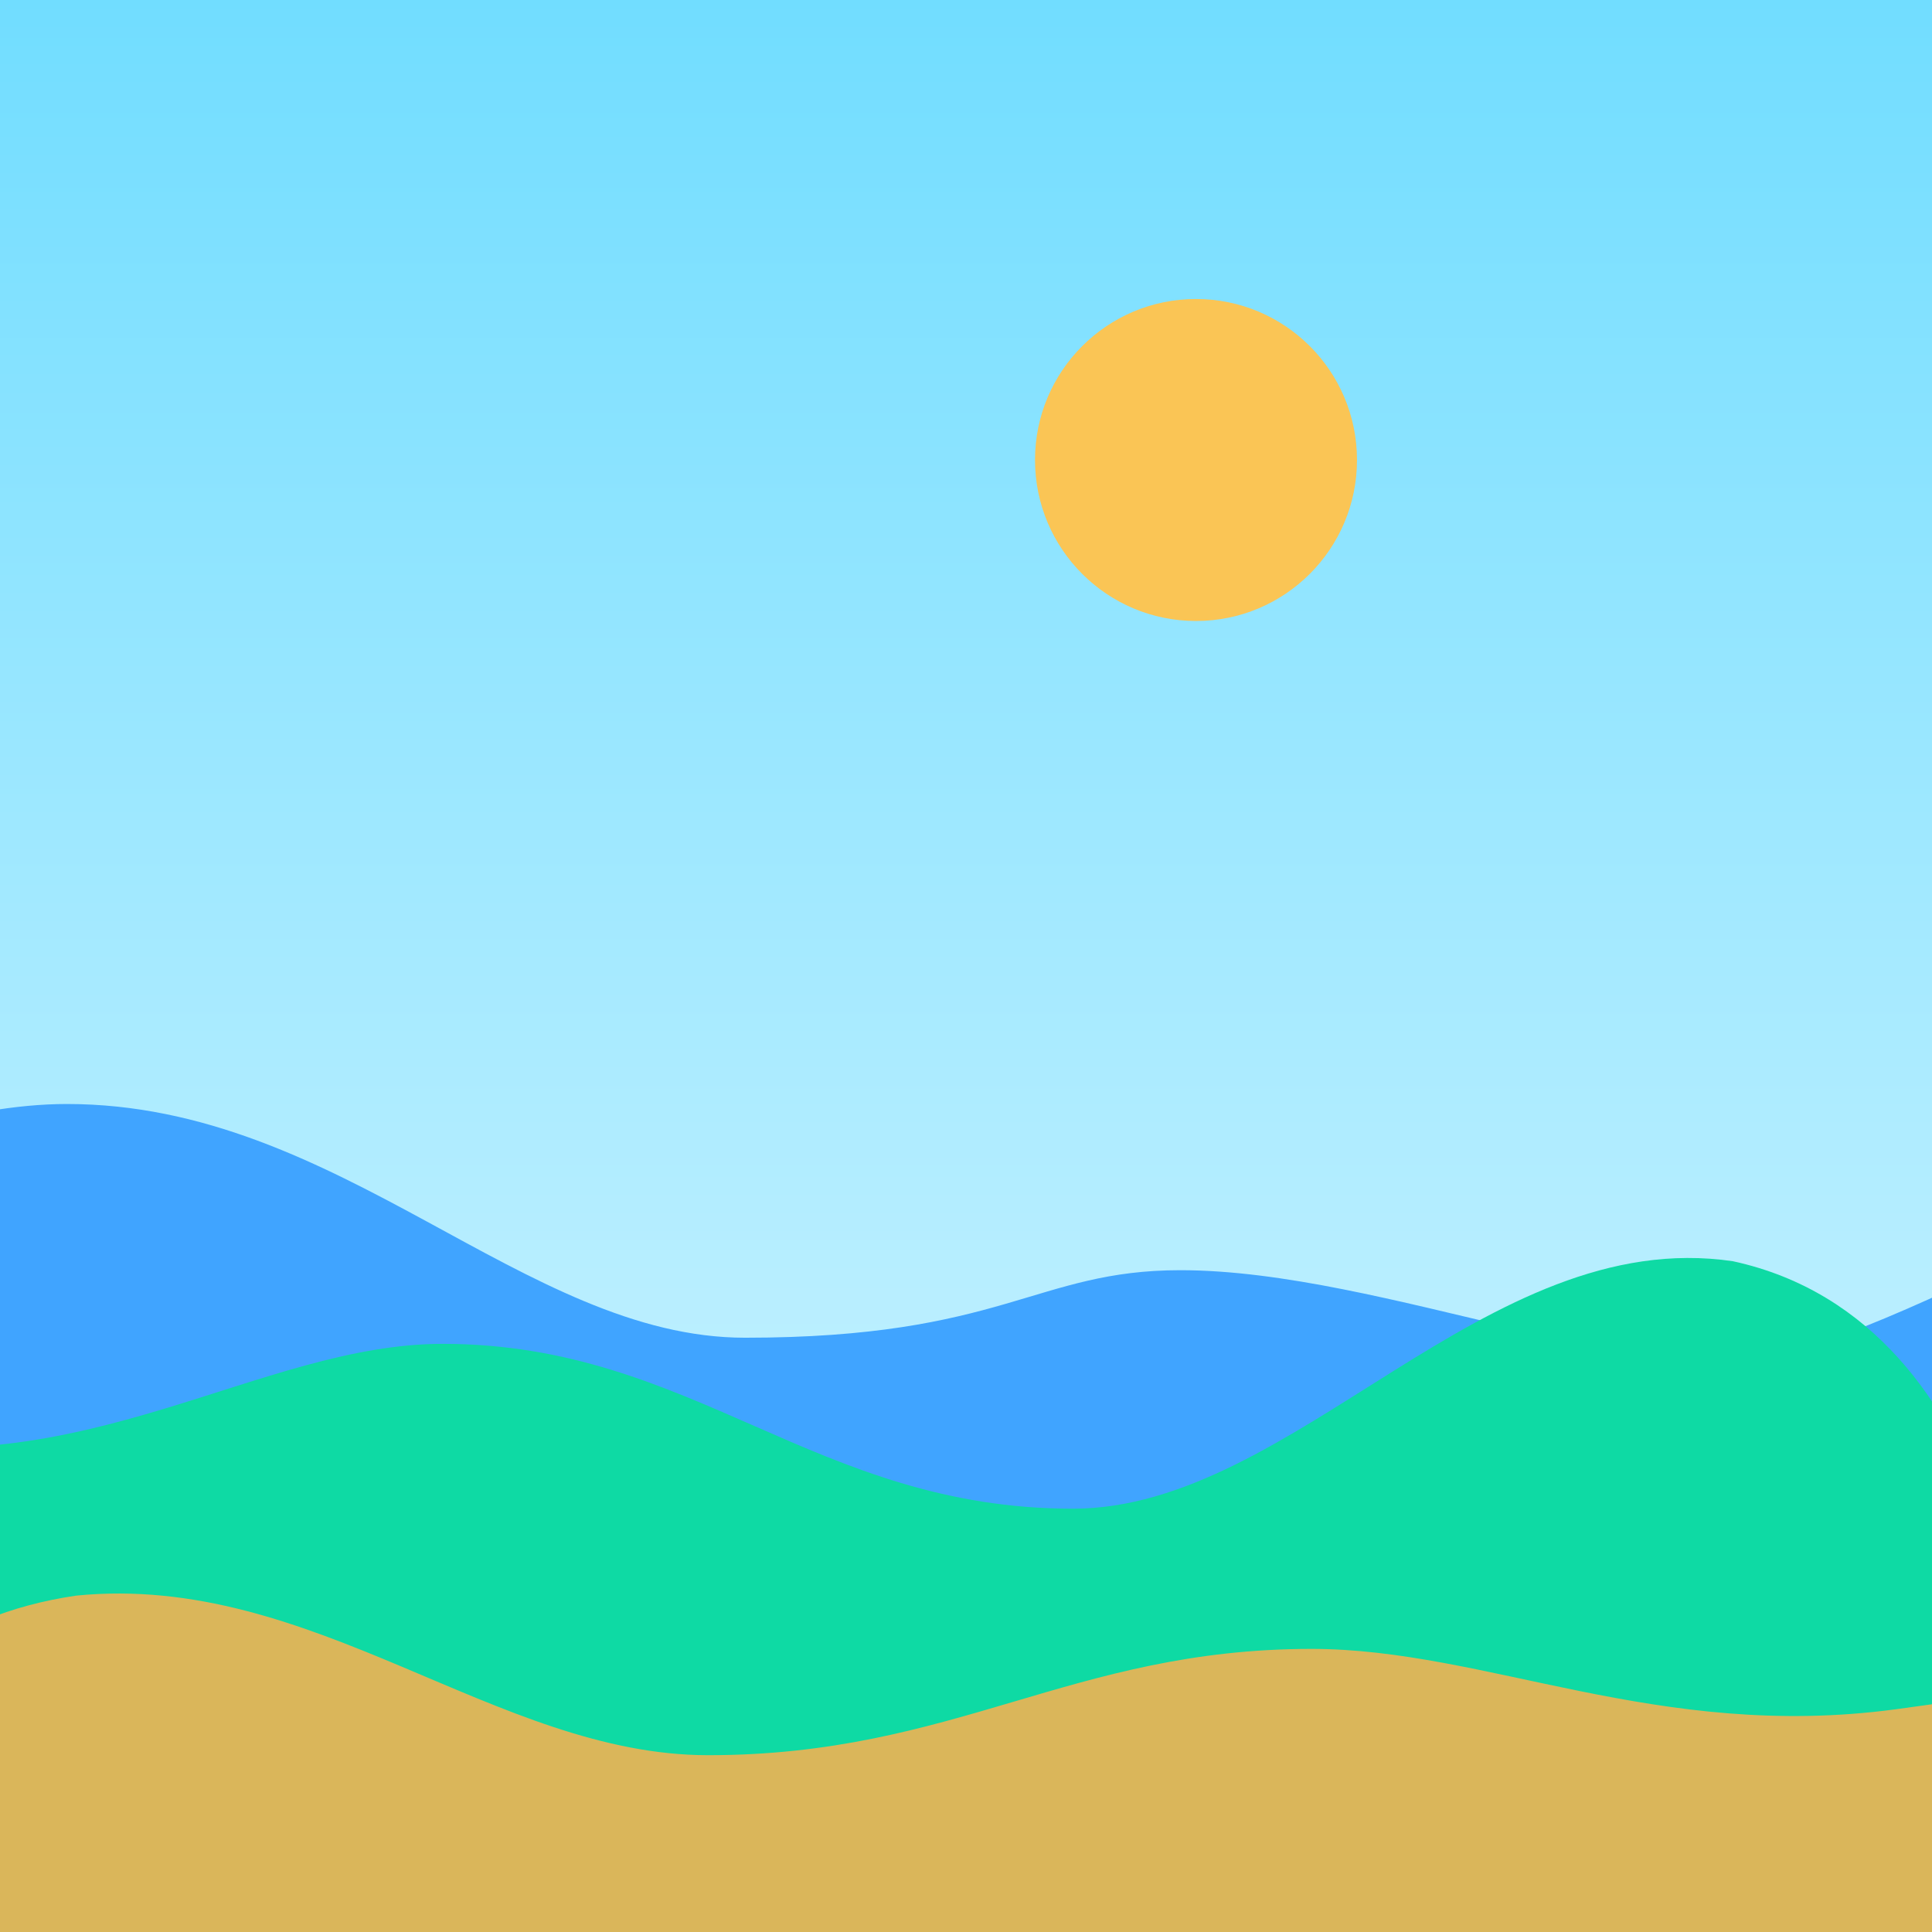
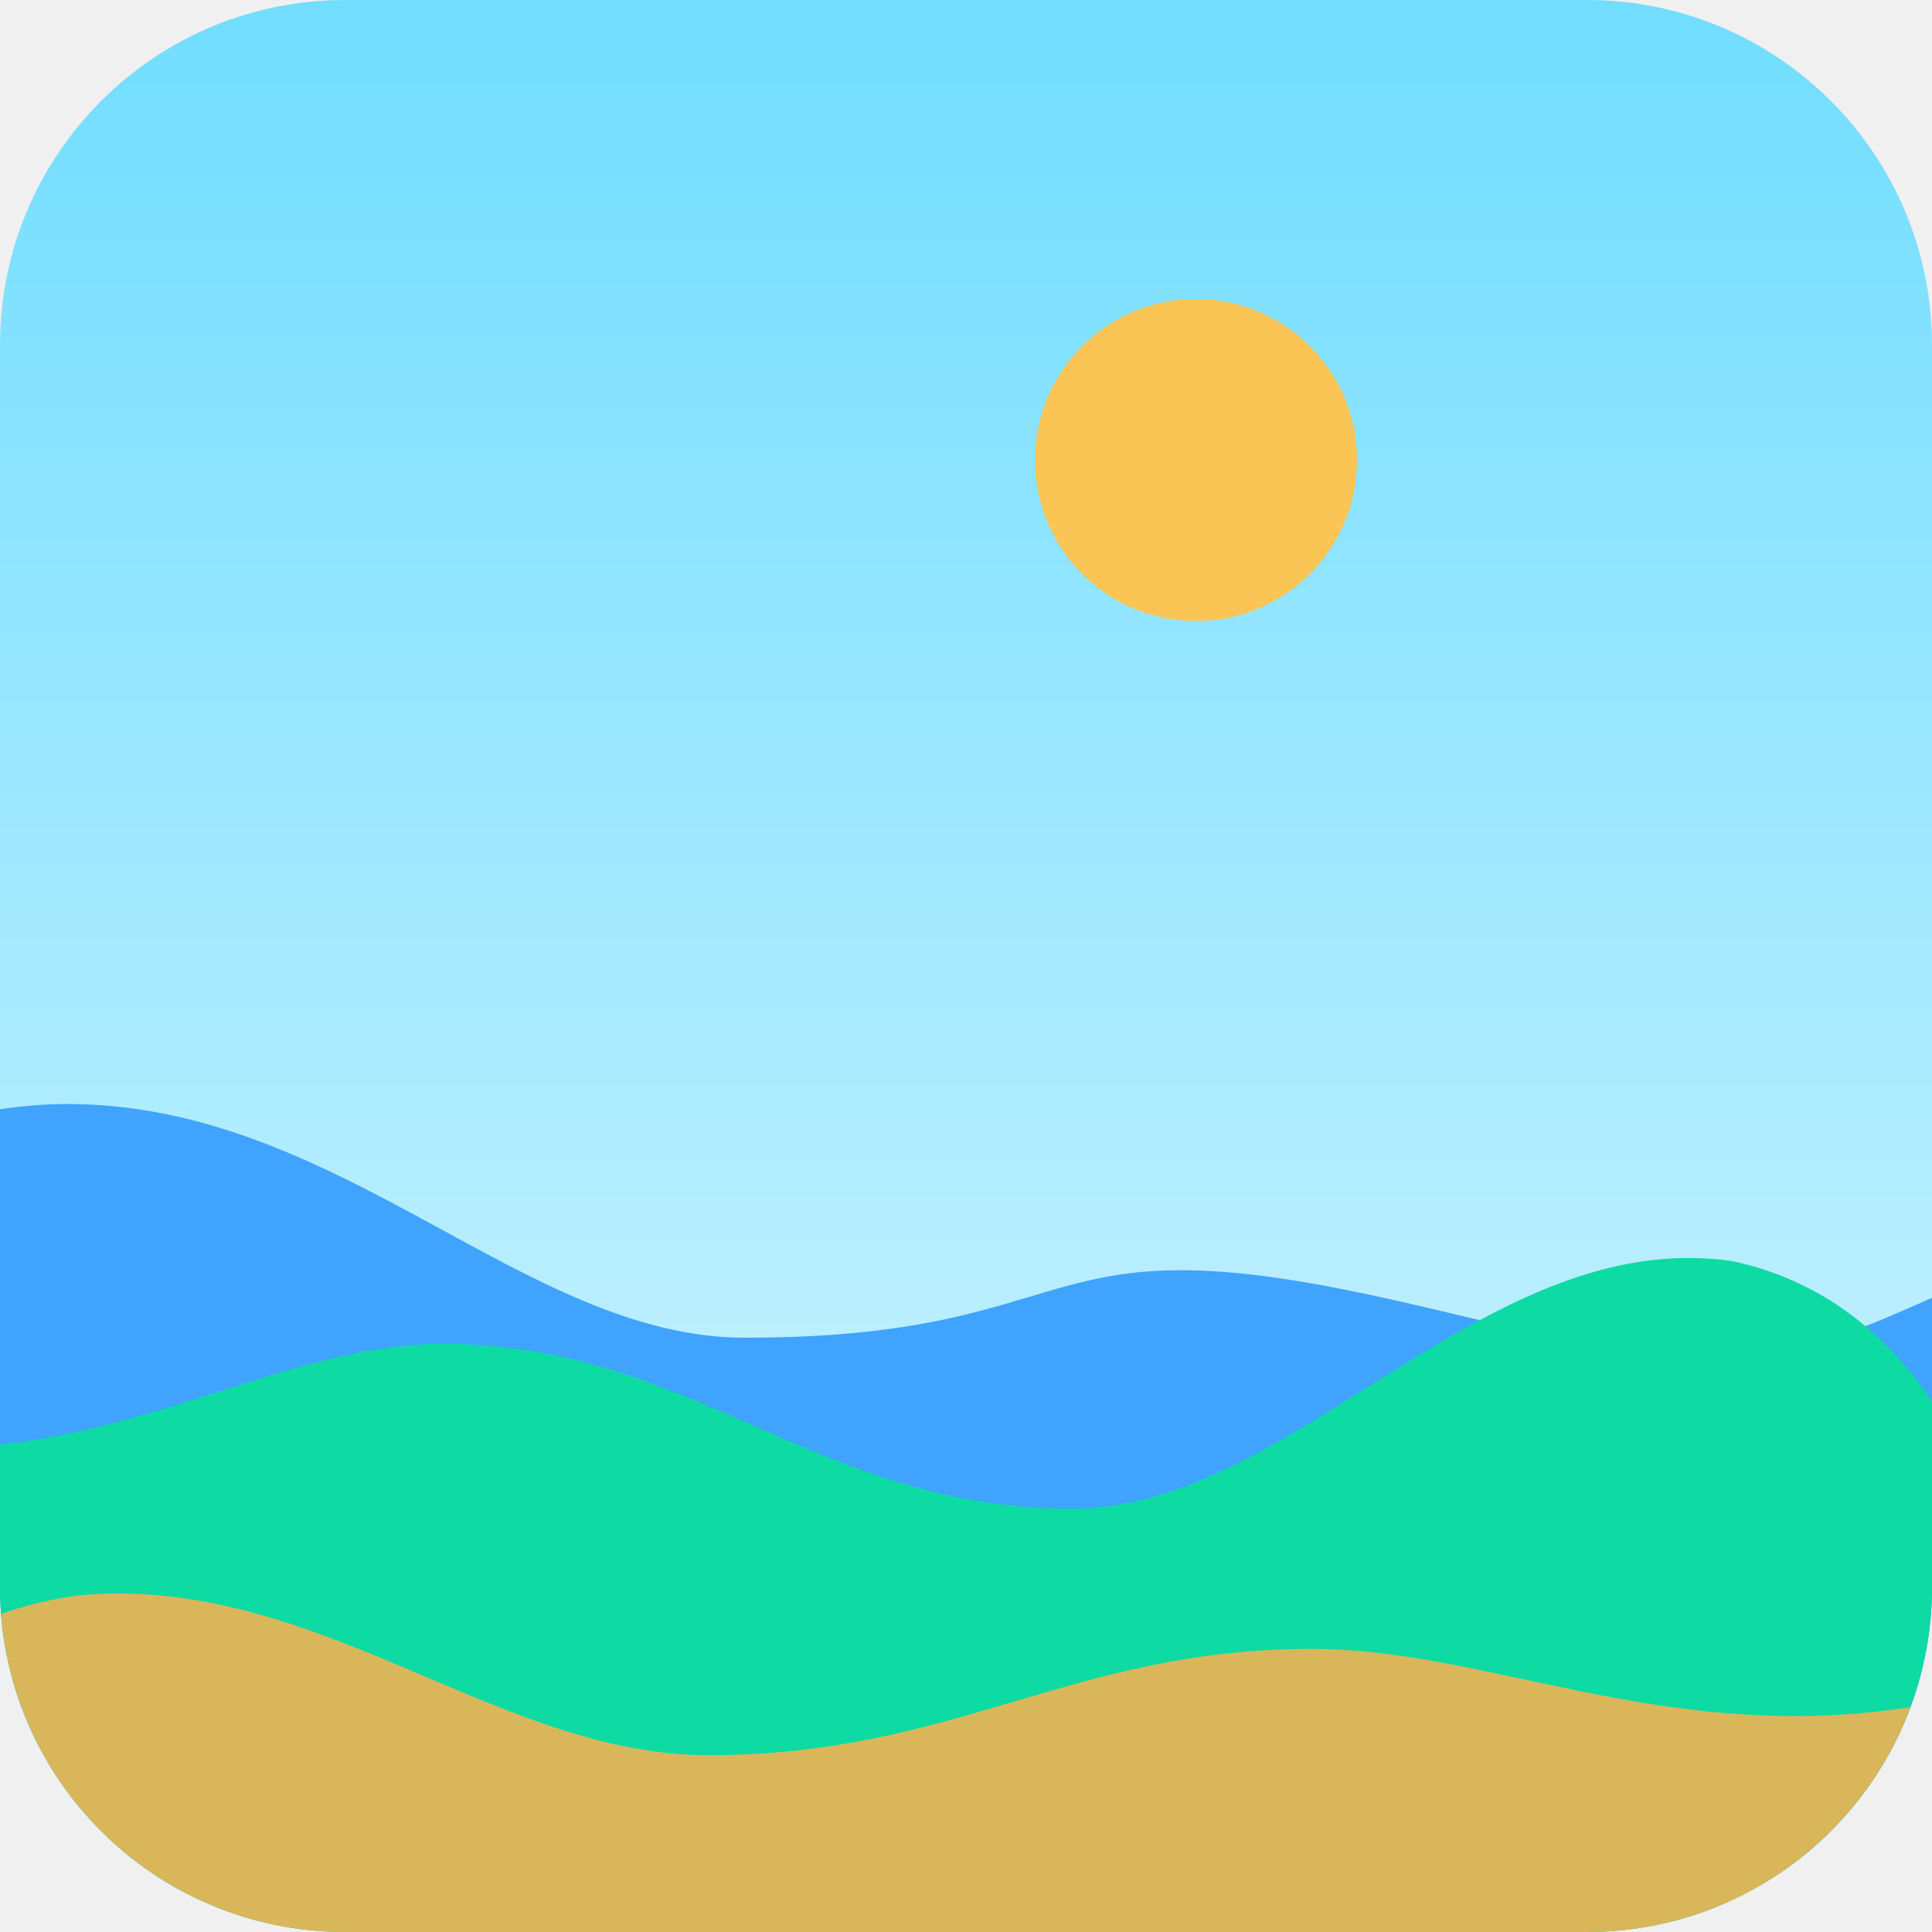
<svg xmlns="http://www.w3.org/2000/svg" width="84" height="84" viewBox="0 0 84 84" fill="none">
-   <g id="5ca74c0b" clip-path="url(#abc225a2)">
-     <rect width="84" height="84" fill="url(#12601ab8)" />
-     <path id="37652be6" fill-rule="evenodd" clip-rule="evenodd" d="M-18 55.451C-18 55.451 -6.088 48 2.909 48C14.811 48 22.768 58.162 32.395 58.162C43.615 58.162 45.027 55.226 51.318 55.226C60.211 55.226 71.947 60.732 78.137 58.745C83.132 57.141 89.145 53.902 89.145 53.902V81.101L-18 82.736V55.451Z" fill="#40A4FF" />
-     <path id="6d7da52f" fill-rule="evenodd" clip-rule="evenodd" d="M88.201 74.624C88.201 74.624 87.657 57.512 75.344 54.836C64.578 53.245 56.277 65.595 46.65 65.595C35.43 65.595 30.142 58.428 19.249 58.428C11.304 58.428 3.546 64.659 -7.274 62.499C-10.873 61.781 -16.234 60.544 -16.234 60.544L-16.056 84.122L88.201 85.712V74.624Z" fill="#0EDAA4" />
-     <path id="4cf36109" fill-rule="evenodd" clip-rule="evenodd" d="M-9 82.134C-9 82.134 -8.48 71.101 3.311 69.375C13.62 68.349 21.568 76.313 30.786 76.313C41.53 76.313 46.593 71.691 57.024 71.691C64.631 71.691 72.06 75.709 82.42 74.317C85.866 73.853 91 73.056 91 73.056L90.829 88.258L-9 89.284V82.134Z" fill="#DAB65A" />
-     <circle id="8d3d91ee" cx="52" cy="20" r="7" fill="#FAC555" />
+   <g id="5ca74c0b">
+     <g clip-path="url(#abc225a2)">
+       <rect width="84" height="84" rx="15" fill="url(#12601ab8)" />
+       <path id="37652be6" fill-rule="evenodd" clip-rule="evenodd" d="M-18 55.451C-18 55.451 -6.088 48 2.909 48C14.811 48 22.768 58.162 32.395 58.162C43.615 58.162 45.027 55.226 51.318 55.226C60.211 55.226 71.947 60.732 78.137 58.745C83.132 57.141 89.145 53.902 89.145 53.902V81.101L-18 82.736V55.451Z" fill="#40A4FF" />
+       <path id="6d7da52f" fill-rule="evenodd" clip-rule="evenodd" d="M88.201 74.624C88.201 74.624 87.657 57.512 75.344 54.836C64.578 53.245 56.277 65.595 46.65 65.595C35.43 65.595 30.142 58.428 19.249 58.428C11.304 58.428 3.546 64.659 -7.274 62.499C-10.873 61.781 -16.234 60.544 -16.234 60.544L-16.056 84.122L88.201 85.712V74.624Z" fill="#0EDAA4" />
+       <path id="4cf36109" fill-rule="evenodd" clip-rule="evenodd" d="M-9 82.134C-9 82.134 -8.48 71.101 3.311 69.375C13.62 68.349 21.568 76.313 30.786 76.313C41.53 76.313 46.593 71.691 57.024 71.691C64.631 71.691 72.06 75.709 82.42 74.317C85.866 73.853 91 73.056 91 73.056L90.829 88.258L-9 89.284V82.134Z" fill="#DAB65A" />
+       <circle id="8d3d91ee" cx="52" cy="20" r="7" fill="#FAC555" />
+     </g>
  </g>
  <defs>
    <linearGradient id="12601ab8" x1="0" y1="0" x2="0" y2="84" gradientUnits="userSpaceOnUse">
      <stop stop-color="#71DDFF" />
      <stop offset="0.661" stop-color="#B7EEFF" />
      <stop offset="0.807" stop-color="#C4F1FF" />
    </linearGradient>
    <clipPath id="abc225a2">
-       <rect width="84" height="84" fill="white" />
+       <rect width="84" height="84" rx="15" fill="white" />
    </clipPath>
  </defs>
</svg>
